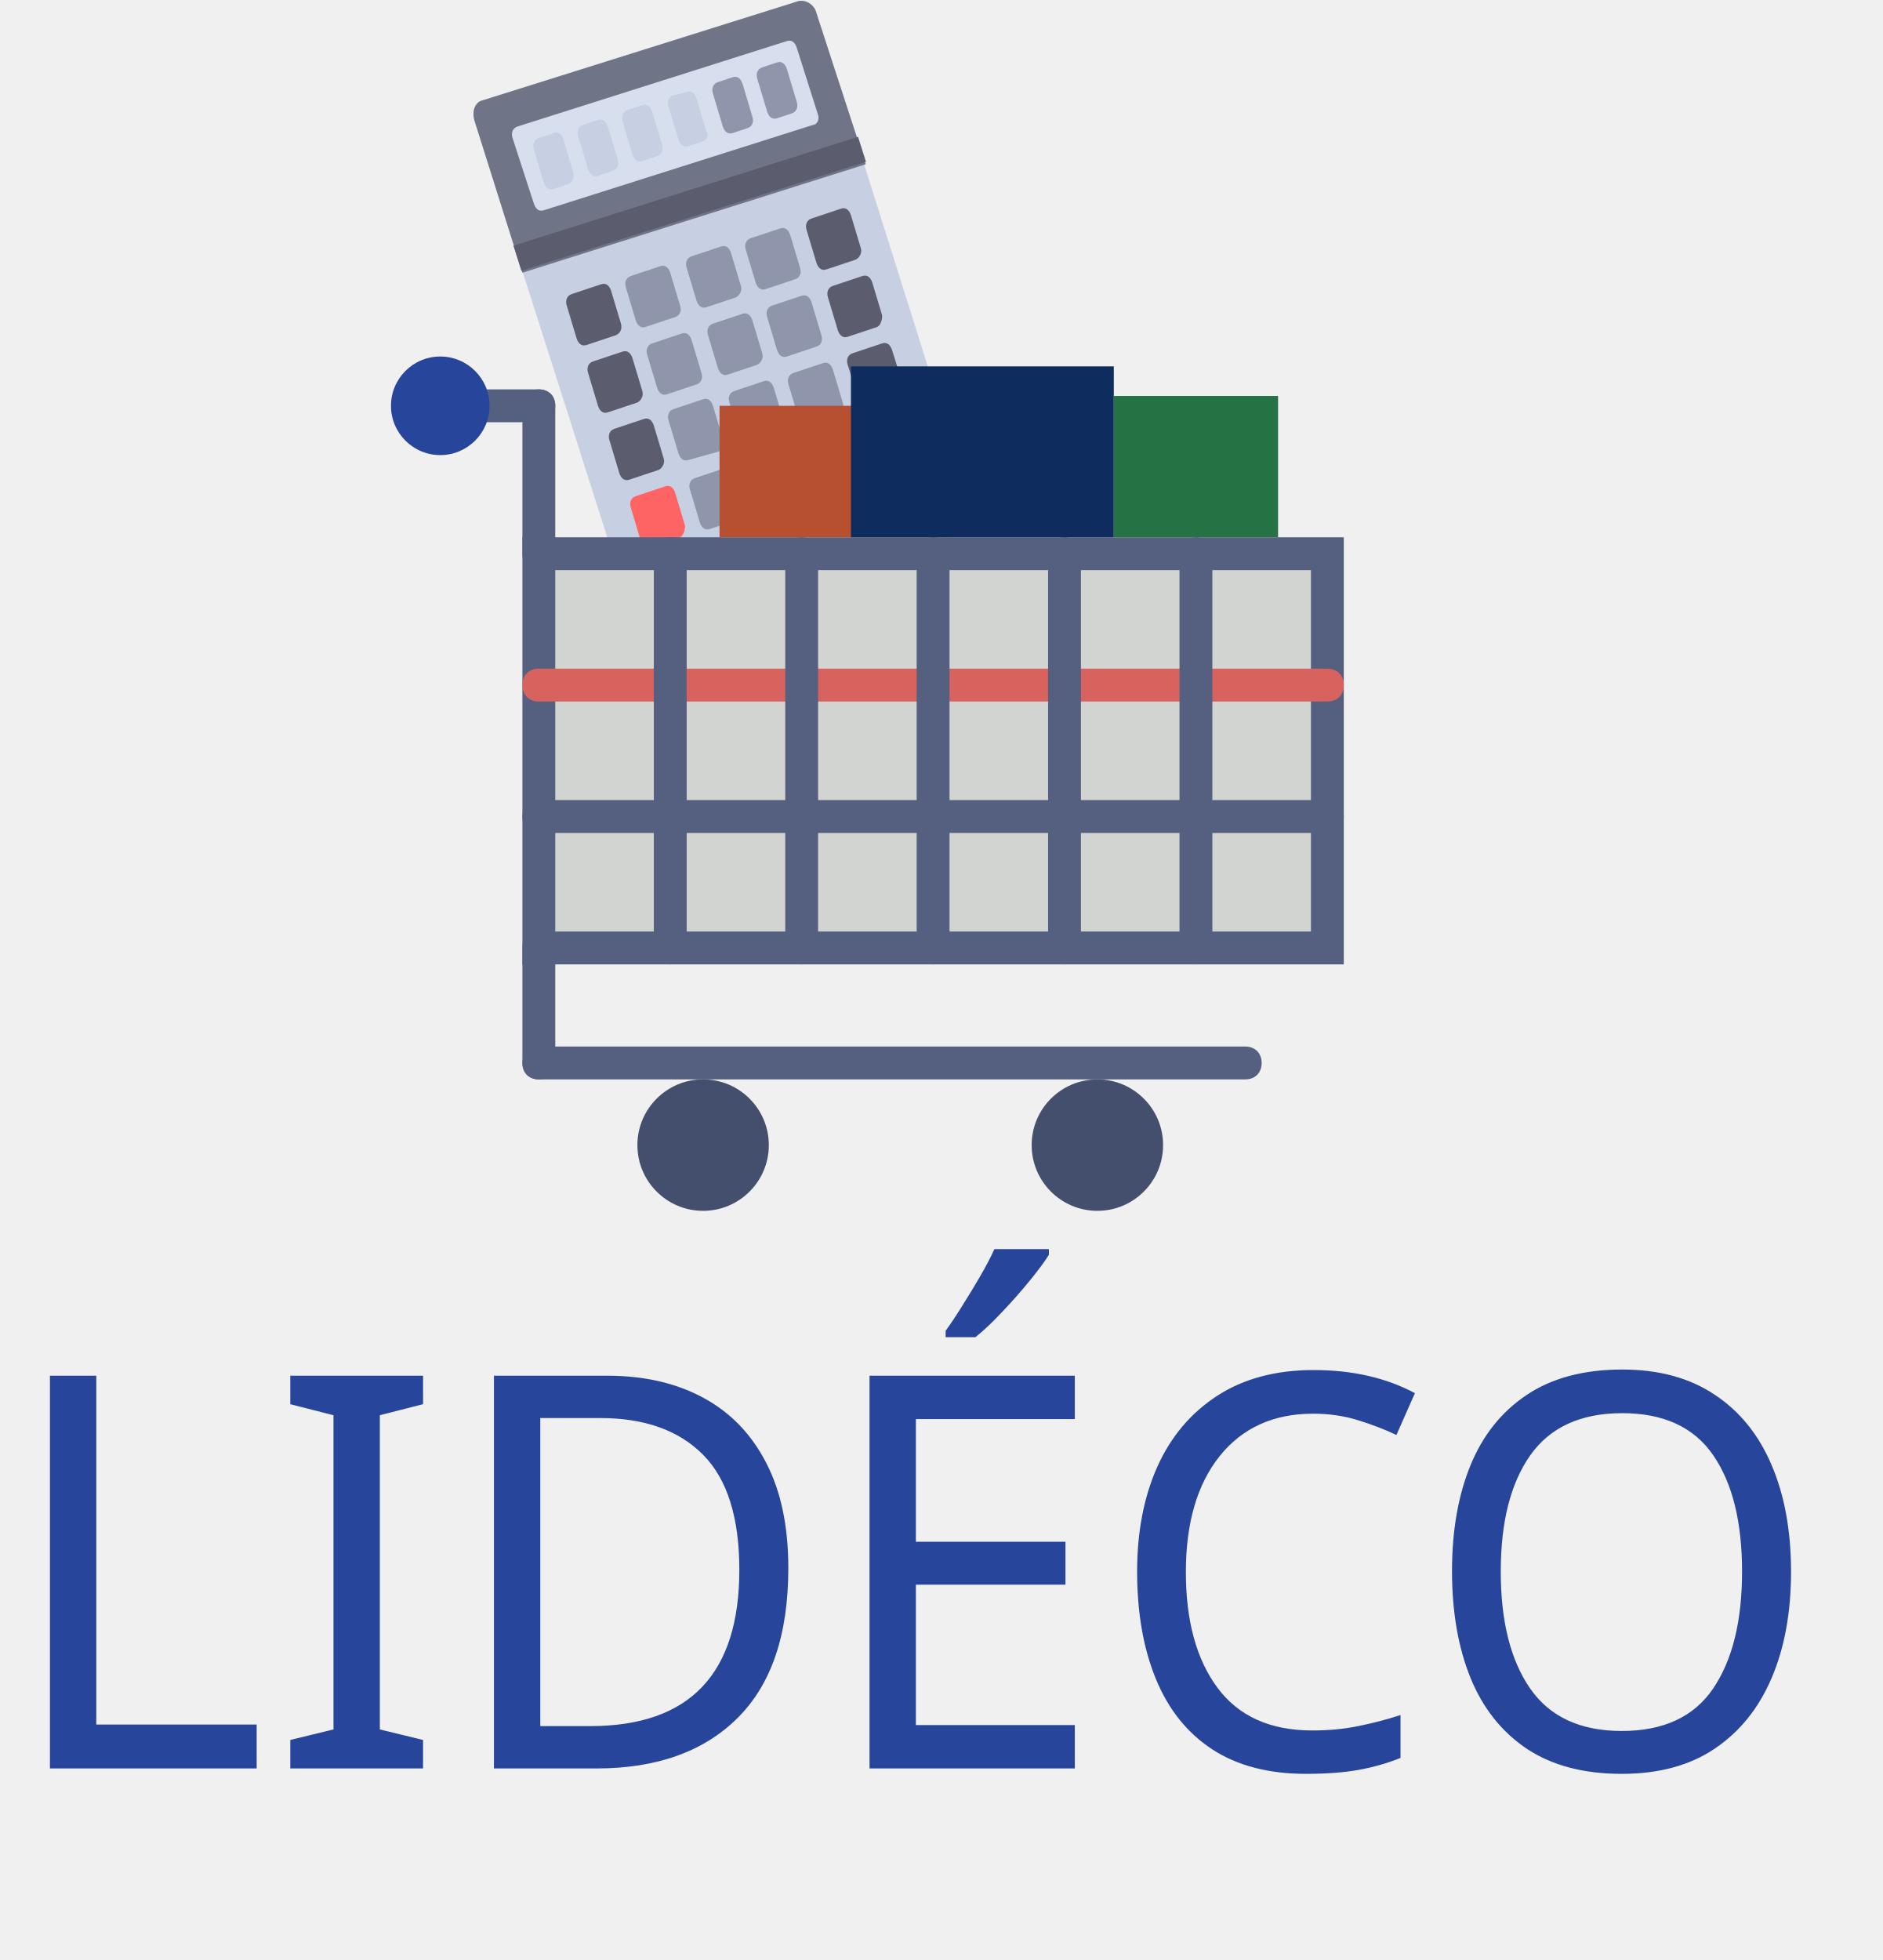
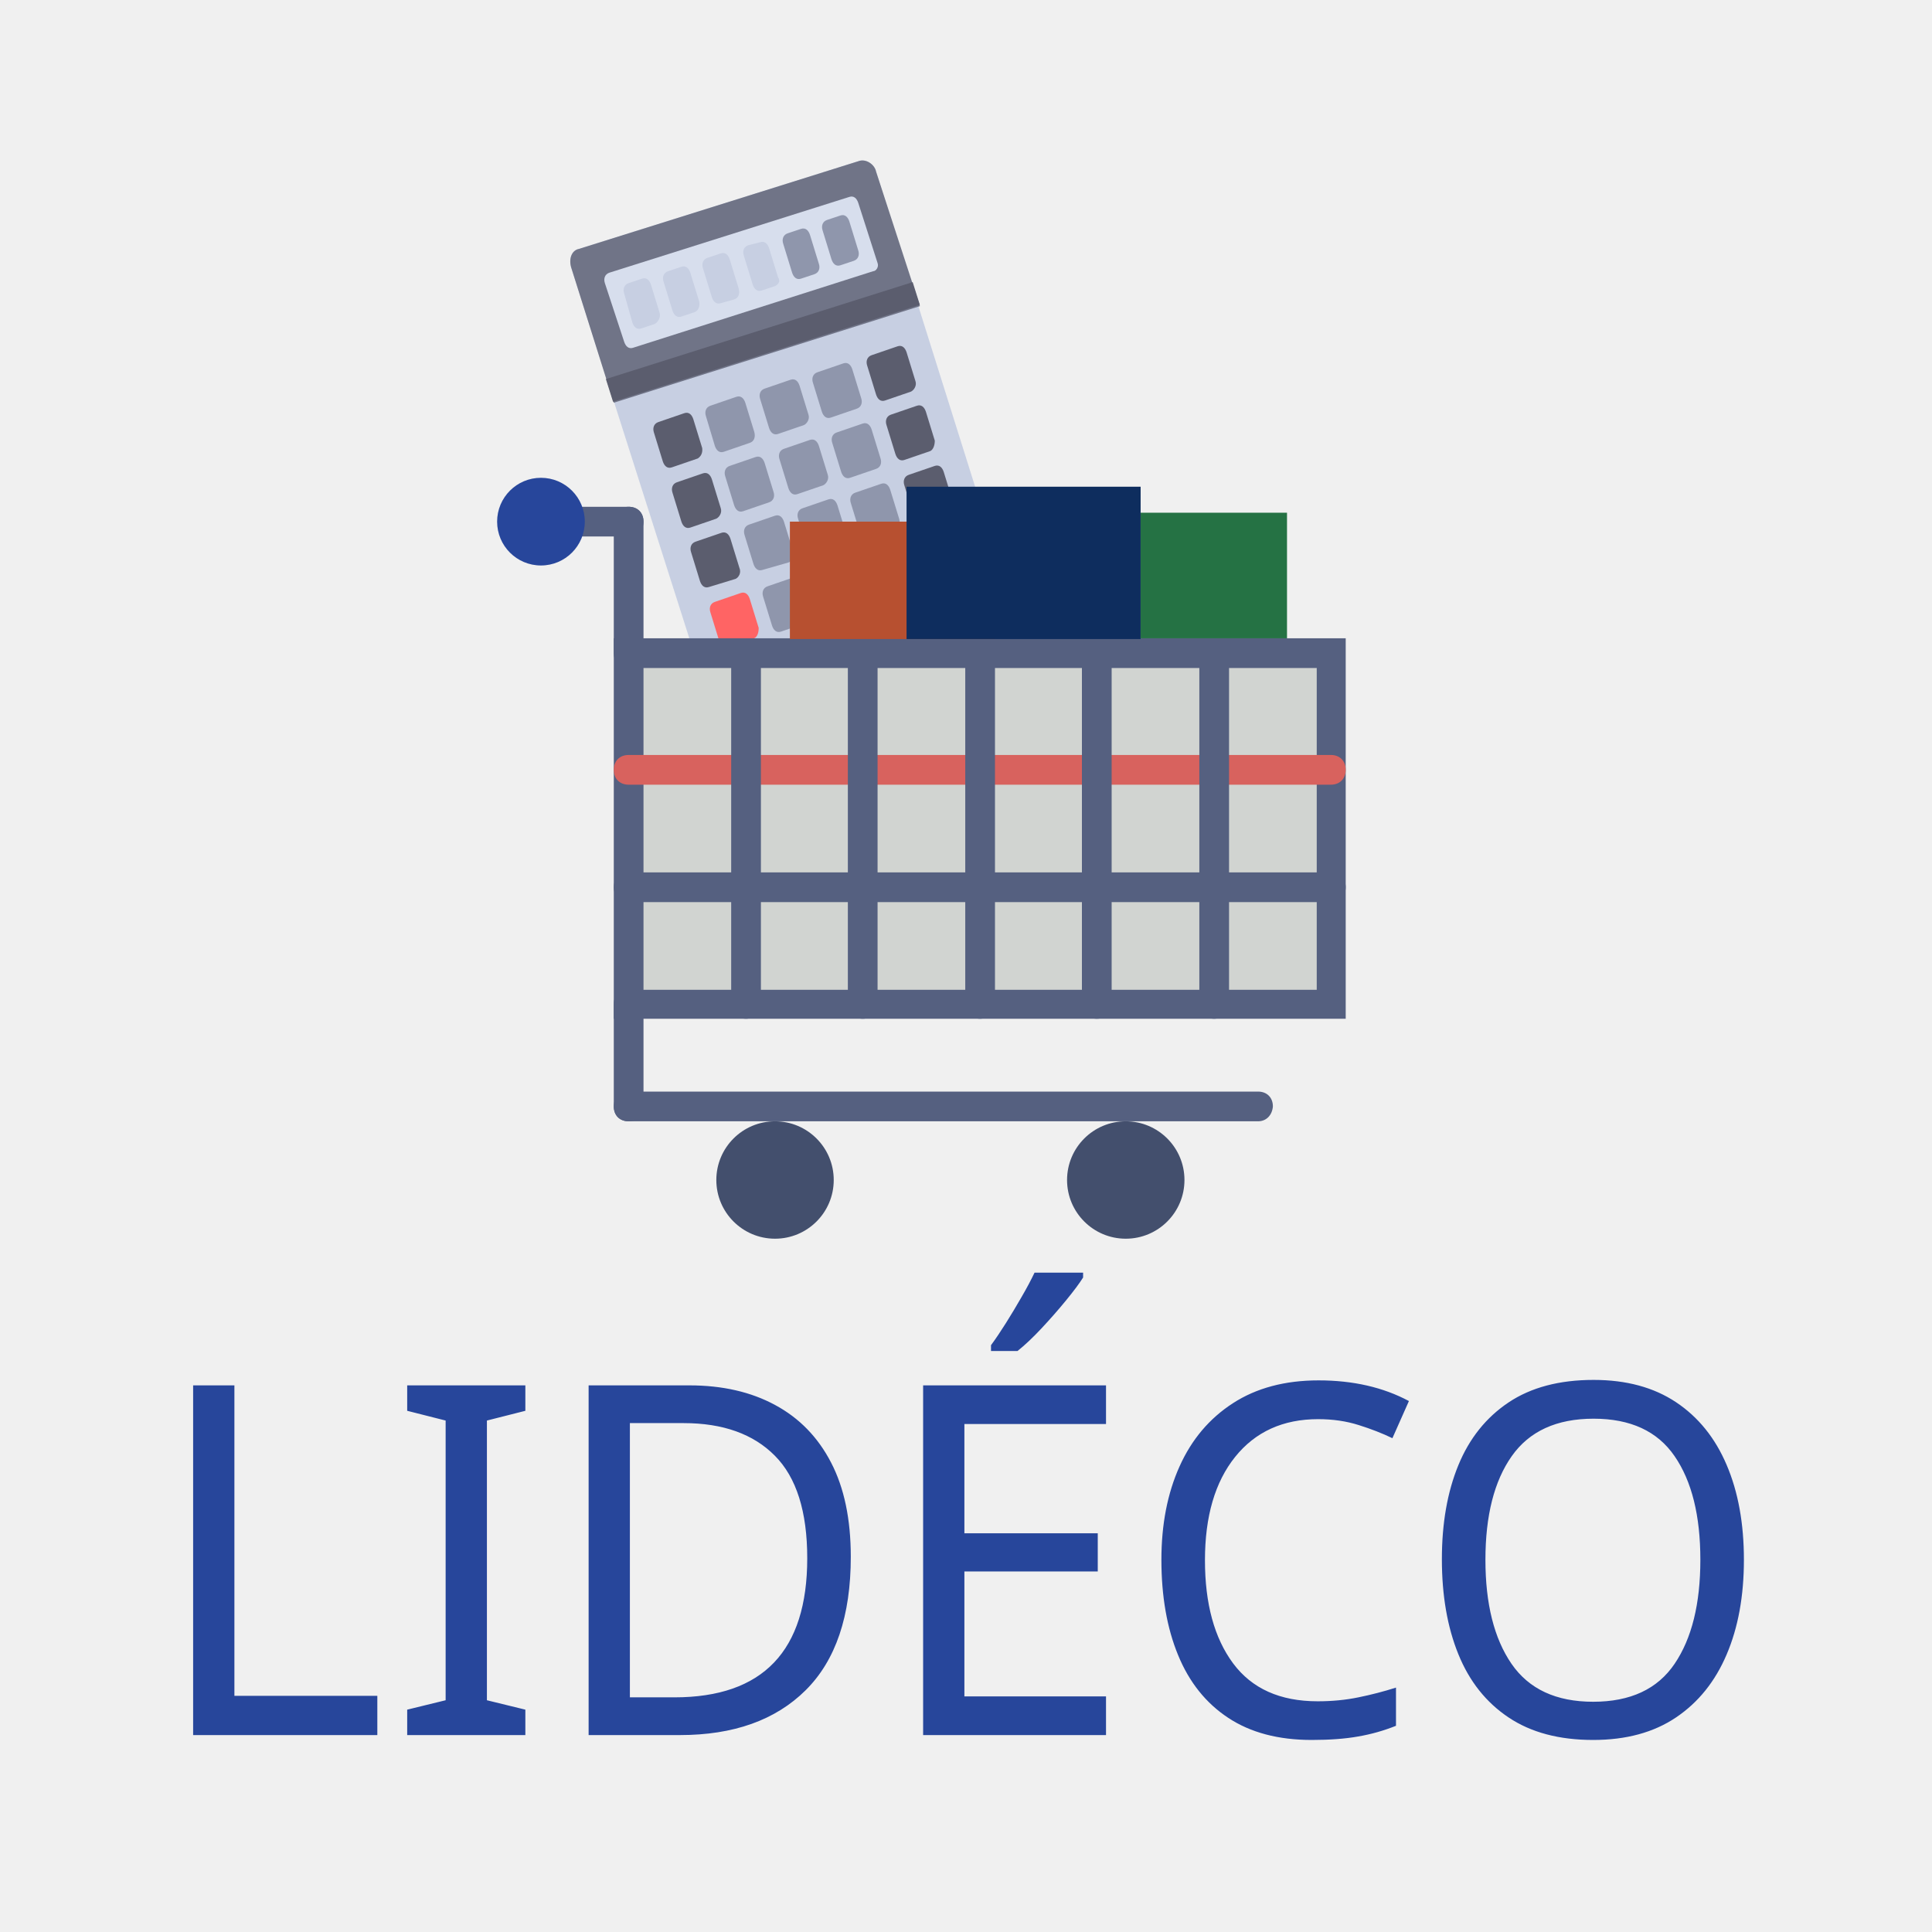
- <svg xmlns="http://www.w3.org/2000/svg" version="1.1" id="Capa_1" x="0px" y="0px" viewBox="0 0 114.6 119.3" style="enable-background:new 0 0 114.6 119.3;" xml:space="preserve">
+ <svg xmlns="http://www.w3.org/2000/svg" version="1.1" id="Capa_1" x="0px" y="0px" viewBox="0 0 260 260" style="enable-background:new 0 0 260 260;" xml:space="preserve">
  <style type="text/css">
- 	.st0{fill:#27469B;}
- 	.st1{font-family:'ChaparralPro-Bold';}
- 	.st2{font-size:33.482px;}
- 	.st3{fill:#C7CFE2;}
- 	.st4{fill:#707487;}
- 	.st5{fill:#5B5D6E;}
- 	.st6{fill:#FF6464;}
- 	.st7{fill:#8F96AC;}
- 	.st8{fill:#D7DEED;}
- 	.st9{fill:#D1D4D1;}
- 	.st10{fill:#556080;}
- 	.st11{fill:#434F6D;}
- 	.st12{fill:#D8625E;}
- 	.st13{fill:#B75030;}
- 	.st14{fill:#0E2D5E;}
- 	.st15{fill:#257244;}
+ 	.st0{display:none;fill:#FFFFFF;}
+ 	.st1{fill:#27469B;}
+ 	.st2{font-family:'ChaparralPro-Bold';}
+ 	.st3{font-size:65.929px;}
+ 	.st4{fill:#C7CFE2;}
+ 	.st5{fill:#707487;}
+ 	.st6{fill:#5B5D6E;}
+ 	.st7{fill:#FF6464;}
+ 	.st8{fill:#8F96AC;}
+ 	.st9{fill:#D7DEED;}
+ 	.st10{fill:#D1D4D1;}
+ 	.st11{fill:#556080;}
+ 	.st12{fill:#434F6D;}
+ 	.st13{fill:#D8625E;}
+ 	.st14{fill:#B75030;}
+ 	.st15{fill:#0E2D5E;}
+ 	.st16{fill:#257244;}
</style>
+   <rect class="st0" width="260" height="260" />
  <g>
-     <text transform="matrix(0.9354 0 0 1 1.220703e-04 107.6411)" class="st0 st1 st2">LIDÉCO</text>
+     <text transform="matrix(0.9354 0 0 1 20.0133 233.4994)" class="st1 st2 st3">LIDÉCO</text>
    <g>
      <g>
-         <path class="st3" d="M58,29.7l-19.1,6c-0.5,0.2-1.1-0.2-1.2-0.7L28.9,7.4c-0.2-0.6,0-1.2,0.5-1.3l19.1-6c0.5-0.2,1.1,0.2,1.2,0.7     l8.7,27.6C58.7,29,58.5,29.6,58,29.7z" />
-         <path class="st4" d="M52.7,10l-20.9,6.6l-2.9-9.2c-0.2-0.6,0-1.2,0.5-1.3l19.1-6c0.5-0.2,1.1,0.2,1.2,0.7L52.7,10L52.7,10z" />
+         <path class="st4" d="M134.2,80L96.6,91.8c-1,0.4-2.2-0.4-2.4-1.4L76.9,36.1c-0.4-1.2,0-2.4,1-2.6l37.6-11.8     c1-0.4,2.2,0.4,2.4,1.4L135,77.5C135.6,78.7,135.2,79.8,134.2,80z" />
+         <path class="st5" d="M123.8,41.2l-41.2,13l-5.7-18.1c-0.4-1.2,0-2.4,1-2.6l37.6-11.8c1-0.4,2.2,0.4,2.4,1.4L123.8,41.2     L123.8,41.2z" />
        <g>
-           <path class="st5" d="M37.5,20.4L35.7,21c-0.3,0.1-0.5-0.1-0.6-0.4l-0.6-2c-0.1-0.3,0-0.6,0.3-0.7l1.8-0.6      c0.3-0.1,0.5,0.1,0.6,0.4l0.6,2C37.9,20.1,37.7,20.3,37.5,20.4z" />
-           <path class="st5" d="M40.1,28.6l-1.8,0.6c-0.3,0.1-0.5-0.1-0.6-0.4l-0.6-2c-0.1-0.3,0-0.6,0.3-0.7l1.8-0.6      c0.3-0.1,0.5,0.1,0.6,0.4l0.6,2C40.5,28.2,40.3,28.5,40.1,28.6z" />
-           <path class="st5" d="M38.8,24.5L37,25.1c-0.3,0.1-0.5-0.1-0.6-0.4l-0.6-2c-0.1-0.3,0-0.6,0.3-0.7l1.8-0.6      c0.3-0.1,0.5,0.1,0.6,0.4l0.6,2C39.2,24.1,39,24.4,38.8,24.5z" />
+           <path class="st6" d="M93.9,61.7l-3.5,1.2c-0.6,0.2-1-0.2-1.2-0.8l-1.2-3.9c-0.2-0.6,0-1.2,0.6-1.4l3.5-1.2      c0.6-0.2,1,0.2,1.2,0.8l1.2,3.9C94.6,61.1,94.2,61.5,93.9,61.7z" />
+           <path class="st6" d="M99,77.9L95.4,79c-0.6,0.2-1-0.2-1.2-0.8l-1.2-3.9c-0.2-0.6,0-1.2,0.6-1.4l3.5-1.2c0.6-0.2,1,0.2,1.2,0.8      l1.2,3.9C99.8,77.1,99.4,77.7,99,77.9z" />
+           <path class="st6" d="M96.4,69.8L92.9,71c-0.6,0.2-1-0.2-1.2-0.8l-1.2-3.9c-0.2-0.6,0-1.2,0.6-1.4l3.5-1.2c0.6-0.2,1,0.2,1.2,0.8      l1.2,3.9C97.2,69,96.8,69.6,96.4,69.8z" />
        </g>
-         <path class="st6" d="M41.4,32.7l-1.8,0.6c-0.3,0.1-0.5-0.1-0.6-0.4l-0.6-2c-0.1-0.3,0-0.6,0.3-0.7l1.8-0.6     c0.3-0.1,0.5,0.1,0.6,0.4l0.6,2C41.7,32.3,41.6,32.6,41.4,32.7z" />
+         <path class="st7" d="M101.5,85.9L98,87.1c-0.6,0.2-1-0.2-1.2-0.8l-1.2-3.9c-0.2-0.6,0-1.2,0.6-1.4l3.5-1.2c0.6-0.2,1,0.2,1.2,0.8     l1.2,3.9C102.1,85.2,101.9,85.7,101.5,85.9z" />
        <g>
-           <path class="st7" d="M41.1,19.3l-1.8,0.6c-0.3,0.1-0.5-0.1-0.6-0.4l-0.6-2c-0.1-0.3,0-0.6,0.3-0.7l1.8-0.6      c0.3-0.1,0.5,0.1,0.6,0.4l0.6,2C41.5,18.9,41.4,19.2,41.1,19.3z" />
-           <path class="st7" d="M43.7,27.5L41.9,28c-0.3,0.1-0.5-0.1-0.6-0.4l-0.6-2c-0.1-0.3,0-0.6,0.3-0.7l1.8-0.6      c0.3-0.1,0.5,0.1,0.6,0.4l0.6,2C44.1,27.1,44,27.4,43.7,27.5z" />
-           <path class="st7" d="M42.4,23.4L40.6,24c-0.3,0.1-0.5-0.1-0.6-0.4l-0.6-2c-0.1-0.3,0-0.6,0.3-0.7l1.8-0.6      c0.3-0.1,0.5,0.1,0.6,0.4l0.6,2C42.8,23,42.7,23.3,42.4,23.4z" />
-           <path class="st7" d="M45,31.6l-1.8,0.6c-0.3,0.1-0.5-0.1-0.6-0.4l-0.6-2c-0.1-0.3,0-0.6,0.3-0.7l1.8-0.6      c0.3-0.1,0.5,0.1,0.6,0.4l0.6,2C45.4,31.2,45.3,31.5,45,31.6z" />
-           <path class="st7" d="M44.8,18.1L43,18.7c-0.3,0.1-0.5-0.1-0.6-0.4l-0.6-2c-0.1-0.3,0-0.6,0.3-0.7l1.8-0.6      c0.3-0.1,0.5,0.1,0.6,0.4l0.6,2C45.2,17.7,45,18,44.8,18.1z" />
-           <path class="st7" d="M47.4,26.3l-1.8,0.6c-0.3,0.1-0.5-0.1-0.6-0.4l-0.6-2c-0.1-0.3,0-0.6,0.3-0.7l1.8-0.6      c0.3-0.1,0.5,0.1,0.6,0.4l0.6,2C47.7,25.9,47.6,26.2,47.4,26.3z" />
-           <path class="st7" d="M46.1,22.2l-1.8,0.6c-0.3,0.1-0.5-0.1-0.6-0.4l-0.6-2c-0.1-0.3,0-0.6,0.3-0.7l1.8-0.6      c0.3-0.1,0.5,0.1,0.6,0.4l0.6,2C46.5,21.8,46.3,22.1,46.1,22.2z" />
-           <path class="st7" d="M48.7,30.4L46.8,31c-0.3,0.1-0.5-0.1-0.6-0.4l-0.6-2c-0.1-0.3,0-0.6,0.3-0.7l1.8-0.6      c0.3-0.1,0.5,0.1,0.6,0.4l0.6,2C49,30,48.9,30.3,48.7,30.4z" />
-           <path class="st7" d="M48.4,17l-1.8,0.6c-0.3,0.1-0.5-0.1-0.6-0.4l-0.6-2c-0.1-0.3,0-0.6,0.3-0.7l1.8-0.6      c0.3-0.1,0.5,0.1,0.6,0.4l0.6,2C48.8,16.6,48.7,16.9,48.4,17z" />
-           <path class="st7" d="M51,25.2l-1.8,0.6c-0.3,0.1-0.5-0.1-0.6-0.4l-0.6-2c-0.1-0.3,0-0.6,0.3-0.7l1.8-0.6      c0.3-0.1,0.5,0.1,0.6,0.4l0.6,2C51.4,24.8,51.3,25.1,51,25.2z" />
-           <path class="st7" d="M49.7,21.1l-1.8,0.6c-0.3,0.1-0.5-0.1-0.6-0.4l-0.6-2c-0.1-0.3,0-0.6,0.3-0.7l1.8-0.6      c0.3-0.1,0.5,0.1,0.6,0.4l0.6,2C50.1,20.7,50,21,49.7,21.1z" />
+           <path class="st8" d="M100.9,59.6l-3.5,1.2c-0.6,0.2-1-0.2-1.2-0.8L95,56c-0.2-0.6,0-1.2,0.6-1.4l3.5-1.2c0.6-0.2,1,0.2,1.2,0.8      l1.2,3.9C101.7,58.8,101.5,59.4,100.9,59.6z" />
+           <path class="st8" d="M106.1,75.7l-3.5,1c-0.6,0.2-1-0.2-1.2-0.8l-1.2-3.9c-0.2-0.6,0-1.2,0.6-1.4l3.5-1.2c0.6-0.2,1,0.2,1.2,0.8      l1.2,3.9C106.8,74.9,106.7,75.5,106.1,75.7z" />
+           <path class="st8" d="M103.5,67.6l-3.5,1.2c-0.6,0.2-1-0.2-1.2-0.8l-1.2-3.9c-0.2-0.6,0-1.2,0.6-1.4l3.5-1.2      c0.6-0.2,1,0.2,1.2,0.8l1.2,3.9C104.3,66.8,104.1,67.4,103.5,67.6z" />
+           <path class="st8" d="M108.6,83.8l-3.5,1.2c-0.6,0.2-1-0.2-1.2-0.8l-1.2-3.9c-0.2-0.6,0-1.2,0.6-1.4l3.5-1.2      c0.6-0.2,1,0.2,1.2,0.8l1.2,3.9C109.4,83,109.2,83.6,108.6,83.8z" />
+           <path class="st8" d="M108.2,57.2l-3.5,1.2c-0.6,0.2-1-0.2-1.2-0.8l-1.2-3.9c-0.2-0.6,0-1.2,0.6-1.4l3.5-1.2      c0.6-0.2,1,0.2,1.2,0.8l1.2,3.9C109,56.4,108.6,57,108.2,57.2z" />
+           <path class="st8" d="M113.3,73.3l-3.5,1.2c-0.6,0.2-1-0.2-1.2-0.8l-1.2-3.9c-0.2-0.6,0-1.2,0.6-1.4l3.5-1.2      c0.6-0.2,1,0.2,1.2,0.8l1.2,3.9C113.9,72.5,113.7,73.1,113.3,73.3z" />
+           <path class="st8" d="M110.8,65.3l-3.5,1.2c-0.6,0.2-1-0.2-1.2-0.8l-1.2-3.9c-0.2-0.6,0-1.2,0.6-1.4l3.5-1.2      c0.6-0.2,1,0.2,1.2,0.8l1.2,3.9C111.6,64.5,111.2,65.1,110.8,65.3z" />
+           <path class="st8" d="M115.9,81.4l-3.7,1.2c-0.6,0.2-1-0.2-1.2-0.8l-1.2-3.9c-0.2-0.6,0-1.2,0.6-1.4l3.5-1.2      c0.6-0.2,1,0.2,1.2,0.8l1.2,3.9C116.5,80.6,116.3,81.2,115.9,81.4z" />
+           <path class="st8" d="M115.3,55l-3.5,1.2c-0.6,0.2-1-0.2-1.2-0.8l-1.2-3.9c-0.2-0.6,0-1.2,0.6-1.4l3.5-1.2c0.6-0.2,1,0.2,1.2,0.8      l1.2,3.9C116.1,54.2,115.9,54.8,115.3,55z" />
+           <path class="st8" d="M120.4,71.2l-3.5,1.2c-0.6,0.2-1-0.2-1.2-0.8l-1.2-3.9c-0.2-0.6,0-1.2,0.6-1.4l3.5-1.2      c0.6-0.2,1,0.2,1.2,0.8l1.2,3.9C121.2,70.4,121,71,120.4,71.2z" />
+           <path class="st8" d="M117.9,63.1l-3.5,1.2c-0.6,0.2-1-0.2-1.2-0.8l-1.2-3.9c-0.2-0.6,0-1.2,0.6-1.4l3.5-1.2      c0.6-0.2,1,0.2,1.2,0.8l1.2,3.9C118.7,62.3,118.5,62.9,117.9,63.1z" />
        </g>
        <g>
-           <path class="st5" d="M52.3,29.2l-1.8,0.6c-0.3,0.1-0.5-0.1-0.6-0.4l-0.6-2c-0.1-0.3,0-0.6,0.3-0.7l1.8-0.6      c0.3-0.1,0.5,0.1,0.6,0.4l0.6,2C52.7,28.9,52.6,29.2,52.3,29.2z" />
-           <path class="st5" d="M52.1,15.8l-1.8,0.6c-0.3,0.1-0.5-0.1-0.6-0.4l-0.6-2c-0.1-0.3,0-0.6,0.3-0.7l1.8-0.6      c0.3-0.1,0.5,0.1,0.6,0.4l0.6,2C52.5,15.4,52.3,15.7,52.1,15.8z" />
-           <path class="st5" d="M53.4,19.9l-1.8,0.6c-0.3,0.1-0.5-0.1-0.6-0.4l-0.6-2c-0.1-0.3,0-0.6,0.3-0.7l1.8-0.6      c0.3-0.1,0.5,0.1,0.6,0.4l0.6,2C53.7,19.5,53.6,19.8,53.4,19.9z" />
-           <path class="st5" d="M55.9,28.1l-1.8,0.6c-0.3,0.1-0.5-0.1-0.6-0.4l-1.9-6.1c-0.1-0.3,0-0.6,0.3-0.7l1.8-0.6      c0.3-0.1,0.5,0.1,0.6,0.4l1.9,6.1C56.3,27.7,56.2,28,55.9,28.1z" />
+           <path class="st6" d="M123,79l-3.5,1.2c-0.6,0.2-1-0.2-1.2-0.8l-1.2-3.9c-0.2-0.6,0-1.2,0.6-1.4l3.5-1.2c0.6-0.2,1,0.2,1.2,0.8      l1.2,3.9C123.8,78.5,123.6,79,123,79z" />
+           <path class="st6" d="M122.6,52.7l-3.5,1.2c-0.6,0.2-1-0.2-1.2-0.8l-1.2-3.9c-0.2-0.6,0-1.2,0.6-1.4l3.5-1.2      c0.6-0.2,1,0.2,1.2,0.8l1.2,3.9C123.4,51.9,123,52.5,122.6,52.7z" />
+           <path class="st6" d="M125.2,60.7l-3.5,1.2c-0.6,0.2-1-0.2-1.2-0.8l-1.2-3.9c-0.2-0.6,0-1.2,0.6-1.4l3.5-1.2      c0.6-0.2,1,0.2,1.2,0.8l1.2,3.9C125.8,59.9,125.6,60.5,125.2,60.7z" />
+           <path class="st6" d="M130.1,76.9l-3.5,1.2c-0.6,0.2-1-0.2-1.2-0.8l-3.7-12c-0.2-0.6,0-1.2,0.6-1.4l3.5-1.2      c0.6-0.2,1,0.2,1.2,0.8l3.7,12C130.9,76.1,130.7,76.7,130.1,76.9z" />
        </g>
-         <path class="st8" d="M49.5,7.6l-16.4,5.2c-0.3,0.1-0.5-0.1-0.6-0.4l-1.3-4c-0.1-0.3,0-0.6,0.3-0.7l16.4-5.2     c0.3-0.1,0.5,0.1,0.6,0.4L49.8,7C49.9,7.3,49.7,7.6,49.5,7.6z" />
+         <path class="st9" d="M117.5,36.5L85.2,46.8c-0.6,0.2-1-0.2-1.2-0.8l-2.6-7.9c-0.2-0.6,0-1.2,0.6-1.4l32.3-10.2     c0.6-0.2,1,0.2,1.2,0.8l2.6,8.1C118.3,35.9,117.9,36.5,117.5,36.5z" />
        <g>
-           <path class="st3" d="M34.6,11.2l-0.9,0.3c-0.3,0.1-0.5-0.1-0.6-0.4l-0.6-2c-0.1-0.3,0-0.6,0.3-0.7l0.9-0.3      C34,8,34.2,8.2,34.3,8.5l0.6,2C35,10.8,34.8,11.1,34.6,11.2z" />
-           <path class="st3" d="M37.3,10.4l-0.9,0.3c-0.3,0.1-0.5-0.1-0.6-0.4l-0.6-2c-0.1-0.3,0-0.6,0.3-0.7l0.9-0.3      c0.3-0.1,0.5,0.1,0.6,0.4l0.6,2C37.7,10,37.6,10.3,37.3,10.4z" />
-           <path class="st3" d="M40,9.5l-0.9,0.3c-0.3,0.1-0.5-0.1-0.6-0.4l-0.6-2c-0.1-0.3,0-0.6,0.3-0.7l0.9-0.3c0.3-0.1,0.5,0.1,0.6,0.4      l0.6,2C40.4,9.1,40.3,9.4,40,9.5z" />
-           <path class="st3" d="M42.8,8.6l-0.9,0.3c-0.3,0.1-0.5-0.1-0.6-0.4l-0.6-2c-0.1-0.3,0-0.6,0.3-0.7l0.8-0.2      c0.3-0.1,0.5,0.1,0.6,0.4L43,8C43.2,8.3,43,8.5,42.8,8.6z" />
+           <path class="st4" d="M88.1,43.6l-1.8,0.6c-0.6,0.2-1-0.2-1.2-0.8L84,39.5c-0.2-0.6,0-1.2,0.6-1.4l1.8-0.6c0.6-0.2,1,0.2,1.2,0.8      l1.2,3.9C88.9,42.8,88.5,43.4,88.1,43.6z" />
+           <path class="st4" d="M93.5,42l-1.8,0.6c-0.6,0.2-1-0.2-1.2-0.8l-1.2-3.9c-0.2-0.6,0-1.2,0.6-1.4l1.8-0.6c0.6-0.2,1,0.2,1.2,0.8      l1.2,3.9C94.2,41.2,94,41.8,93.5,42z" />
+           <path class="st4" d="M98.8,40.3L97,40.8c-0.6,0.2-1-0.2-1.2-0.8l-1.2-3.9c-0.2-0.6,0-1.2,0.6-1.4l1.8-0.6c0.6-0.2,1,0.2,1.2,0.8      l1.2,3.9C99.6,39.5,99.4,40.1,98.8,40.3z" />
+           <path class="st4" d="M104.3,38.5l-1.8,0.6c-0.6,0.2-1-0.2-1.2-0.8l-1.2-3.9c-0.2-0.6,0-1.2,0.6-1.4l1.6-0.4      c0.6-0.2,1,0.2,1.2,0.8l1.2,3.9C105.1,37.9,104.7,38.3,104.3,38.5z" />
        </g>
        <g>
-           <path class="st7" d="M45.5,7.8l-0.9,0.3C44.3,8.2,44.1,8,44,7.7l-0.6-2c-0.1-0.3,0-0.6,0.3-0.7l0.9-0.3c0.3-0.1,0.5,0.1,0.6,0.4      l0.6,2C45.9,7.4,45.8,7.7,45.5,7.8z" />
-           <path class="st7" d="M48.2,6.9l-0.9,0.3c-0.3,0.1-0.5-0.1-0.6-0.4l-0.6-2c-0.1-0.3,0-0.6,0.3-0.7l0.9-0.3      c0.3-0.1,0.5,0.1,0.6,0.4l0.6,2C48.6,6.5,48.5,6.8,48.2,6.9z" />
+           <path class="st8" d="M109.6,36.9l-1.8,0.6c-0.6,0.2-1-0.2-1.2-0.8l-1.2-3.9c-0.2-0.6,0-1.2,0.6-1.4l1.8-0.6      c0.6-0.2,1,0.2,1.2,0.8l1.2,3.9C110.4,36.1,110.2,36.7,109.6,36.9z" />
+           <path class="st8" d="M114.9,35.1l-1.8,0.6c-0.6,0.2-1-0.2-1.2-0.8l-1.2-3.9c-0.2-0.6,0-1.2,0.6-1.4l1.8-0.6      c0.6-0.2,1,0.2,1.2,0.8l1.2,3.9C115.7,34.3,115.5,34.9,114.9,35.1z" />
        </g>
-         <rect x="31" y="11.6" transform="matrix(0.9535 -0.3013 0.3013 0.9535 -1.7985 13.2348)" class="st5" width="22" height="1.6" />
+         <rect x="81" y="44.4" transform="matrix(0.9535 -0.3013 0.3013 0.9535 -9.0742 33.0823)" class="st6" width="43.3" height="3.2" />
      </g>
      <g>
        <g>
-           <rect x="32.8" y="33.7" class="st9" width="48" height="24" />
-           <path class="st10" d="M81.8,58.7h-50v-26h50V58.7z M33.8,56.7h46v-22h-46V56.7z" />
+           <rect x="84.6" y="87.9" class="st10" width="94.5" height="47.3" />
+           <path class="st11" d="M181.1,137.1H82.6V85.9h98.5V137.1z M86.6,133.2h90.6V89.9H86.6C86.6,89.9,86.6,133.2,86.6,133.2z" />
        </g>
-         <path class="st10" d="M32.8,25.7h-5c-0.6,0-1-0.4-1-1s0.4-1,1-1h5c0.6,0,1,0.4,1,1S33.4,25.7,32.8,25.7z" />
-         <path class="st10" d="M32.8,34.7c-0.6,0-1-0.4-1-1v-9c0-0.6,0.4-1,1-1s1,0.4,1,1v9C33.8,34.3,33.4,34.7,32.8,34.7z" />
-         <path class="st10" d="M32.8,65.7c-0.6,0-1-0.4-1-1v-7c0-0.6,0.4-1,1-1s1,0.4,1,1v7C33.8,65.3,33.4,65.7,32.8,65.7z" />
-         <circle class="st11" cx="42.8" cy="69.7" r="4" />
-         <circle class="st11" cx="66.8" cy="69.7" r="4" />
-         <path class="st10" d="M75.8,65.7h-43c-0.6,0-1-0.4-1-1s0.4-1,1-1h43c0.6,0,1,0.4,1,1S76.4,65.7,75.8,65.7z" />
-         <path class="st12" d="M80.8,42.7h-48c-0.6,0-1-0.4-1-1s0.4-1,1-1h48c0.6,0,1,0.4,1,1S81.4,42.7,80.8,42.7z" />
-         <path class="st10" d="M80.8,50.7h-48c-0.6,0-1-0.4-1-1s0.4-1,1-1h48c0.6,0,1,0.4,1,1S81.4,50.7,80.8,50.7z" />
-         <path class="st10" d="M40.8,58.7c-0.6,0-1-0.4-1-1v-24c0-0.6,0.4-1,1-1s1,0.4,1,1v24C41.8,58.3,41.4,58.7,40.8,58.7z" />
-         <path class="st10" d="M48.8,58.7c-0.6,0-1-0.4-1-1v-24c0-0.6,0.4-1,1-1s1,0.4,1,1v24C49.8,58.3,49.4,58.7,48.8,58.7z" />
-         <path class="st10" d="M56.8,58.7c-0.6,0-1-0.4-1-1v-24c0-0.6,0.4-1,1-1s1,0.4,1,1v24C57.8,58.3,57.4,58.7,56.8,58.7z" />
-         <path class="st10" d="M64.8,58.7c-0.6,0-1-0.4-1-1v-24c0-0.6,0.4-1,1-1s1,0.4,1,1v24C65.8,58.3,65.4,58.7,64.8,58.7z" />
-         <path class="st10" d="M72.8,58.7c-0.6,0-1-0.4-1-1v-24c0-0.6,0.4-1,1-1s1,0.4,1,1v24C73.8,58.3,73.4,58.7,72.8,58.7z" />
-         <circle class="st0" cx="26.8" cy="24.7" r="3" />
-         <rect x="43.8" y="24.7" class="st13" width="14" height="8" />
-         <rect x="51.8" y="22.3" class="st14" width="16" height="10.4" />
-         <rect x="67.8" y="24.1" class="st15" width="10" height="8.6" />
+         <path class="st11" d="M84.6,72.2h-9.8c-1.2,0-2-0.8-2-2c0-1.2,0.8-2,2-2h9.8c1.2,0,2,0.8,2,2C86.6,71.4,85.8,72.2,84.6,72.2z" />
+         <path class="st11" d="M84.6,89.9c-1.2,0-2-0.8-2-2V70.2c0-1.2,0.8-2,2-2s2,0.8,2,2v17.7C86.6,89.1,85.8,89.9,84.6,89.9z" />
+         <path class="st11" d="M84.6,150.9c-1.2,0-2-0.8-2-2v-13.8c0-1.2,0.8-2,2-2s2,0.8,2,2v13.8C86.6,150.1,85.8,150.9,84.6,150.9z" />
+         <circle class="st12" cx="104.3" cy="158.8" r="7.9" />
+         <circle class="st12" cx="151.5" cy="158.8" r="7.9" />
+         <path class="st11" d="M169.3,150.9H84.6c-1.2,0-2-0.8-2-2c0-1.2,0.8-2,2-2h84.7c1.2,0,2,0.8,2,2     C171.2,150.1,170.4,150.9,169.3,150.9z" />
+         <path class="st13" d="M179.1,105.6H84.6c-1.2,0-2-0.8-2-2c0-1.2,0.8-2,2-2h94.5c1.2,0,2,0.8,2,2     C181.1,104.8,180.3,105.6,179.1,105.6z" />
+         <path class="st11" d="M179.1,121.4H84.6c-1.2,0-2-0.8-2-2s0.8-2,2-2h94.5c1.2,0,2,0.8,2,2S180.3,121.4,179.1,121.4z" />
+         <path class="st11" d="M100.4,137.1c-1.2,0-2-0.8-2-2V87.9c0-1.2,0.8-2,2-2s2,0.8,2,2v47.3C102.3,136.3,101.5,137.1,100.4,137.1z" />
+         <path class="st11" d="M116.1,137.1c-1.2,0-2-0.8-2-2V87.9c0-1.2,0.8-2,2-2s2,0.8,2,2v47.3C118.1,136.3,117.3,137.1,116.1,137.1z" />
+         <path class="st11" d="M131.9,137.1c-1.2,0-2-0.8-2-2V87.9c0-1.2,0.8-2,2-2c1.2,0,2,0.8,2,2v47.3     C133.8,136.3,133,137.1,131.9,137.1z" />
+         <path class="st11" d="M147.6,137.1c-1.2,0-2-0.8-2-2V87.9c0-1.2,0.8-2,2-2c1.2,0,2,0.8,2,2v47.3     C149.6,136.3,148.8,137.1,147.6,137.1z" />
+         <path class="st11" d="M163.4,137.1c-1.2,0-2-0.8-2-2V87.9c0-1.2,0.8-2,2-2c1.2,0,2,0.8,2,2v47.3     C165.3,136.3,164.5,137.1,163.4,137.1z" />
+         <circle class="st1" cx="72.8" cy="70.2" r="5.9" />
+         <rect x="106.3" y="70.2" class="st14" width="27.6" height="15.8" />
+         <rect x="122" y="65.5" class="st15" width="31.5" height="20.5" />
+         <rect x="153.5" y="69" class="st16" width="19.7" height="16.9" />
      </g>
    </g>
  </g>
</svg>
